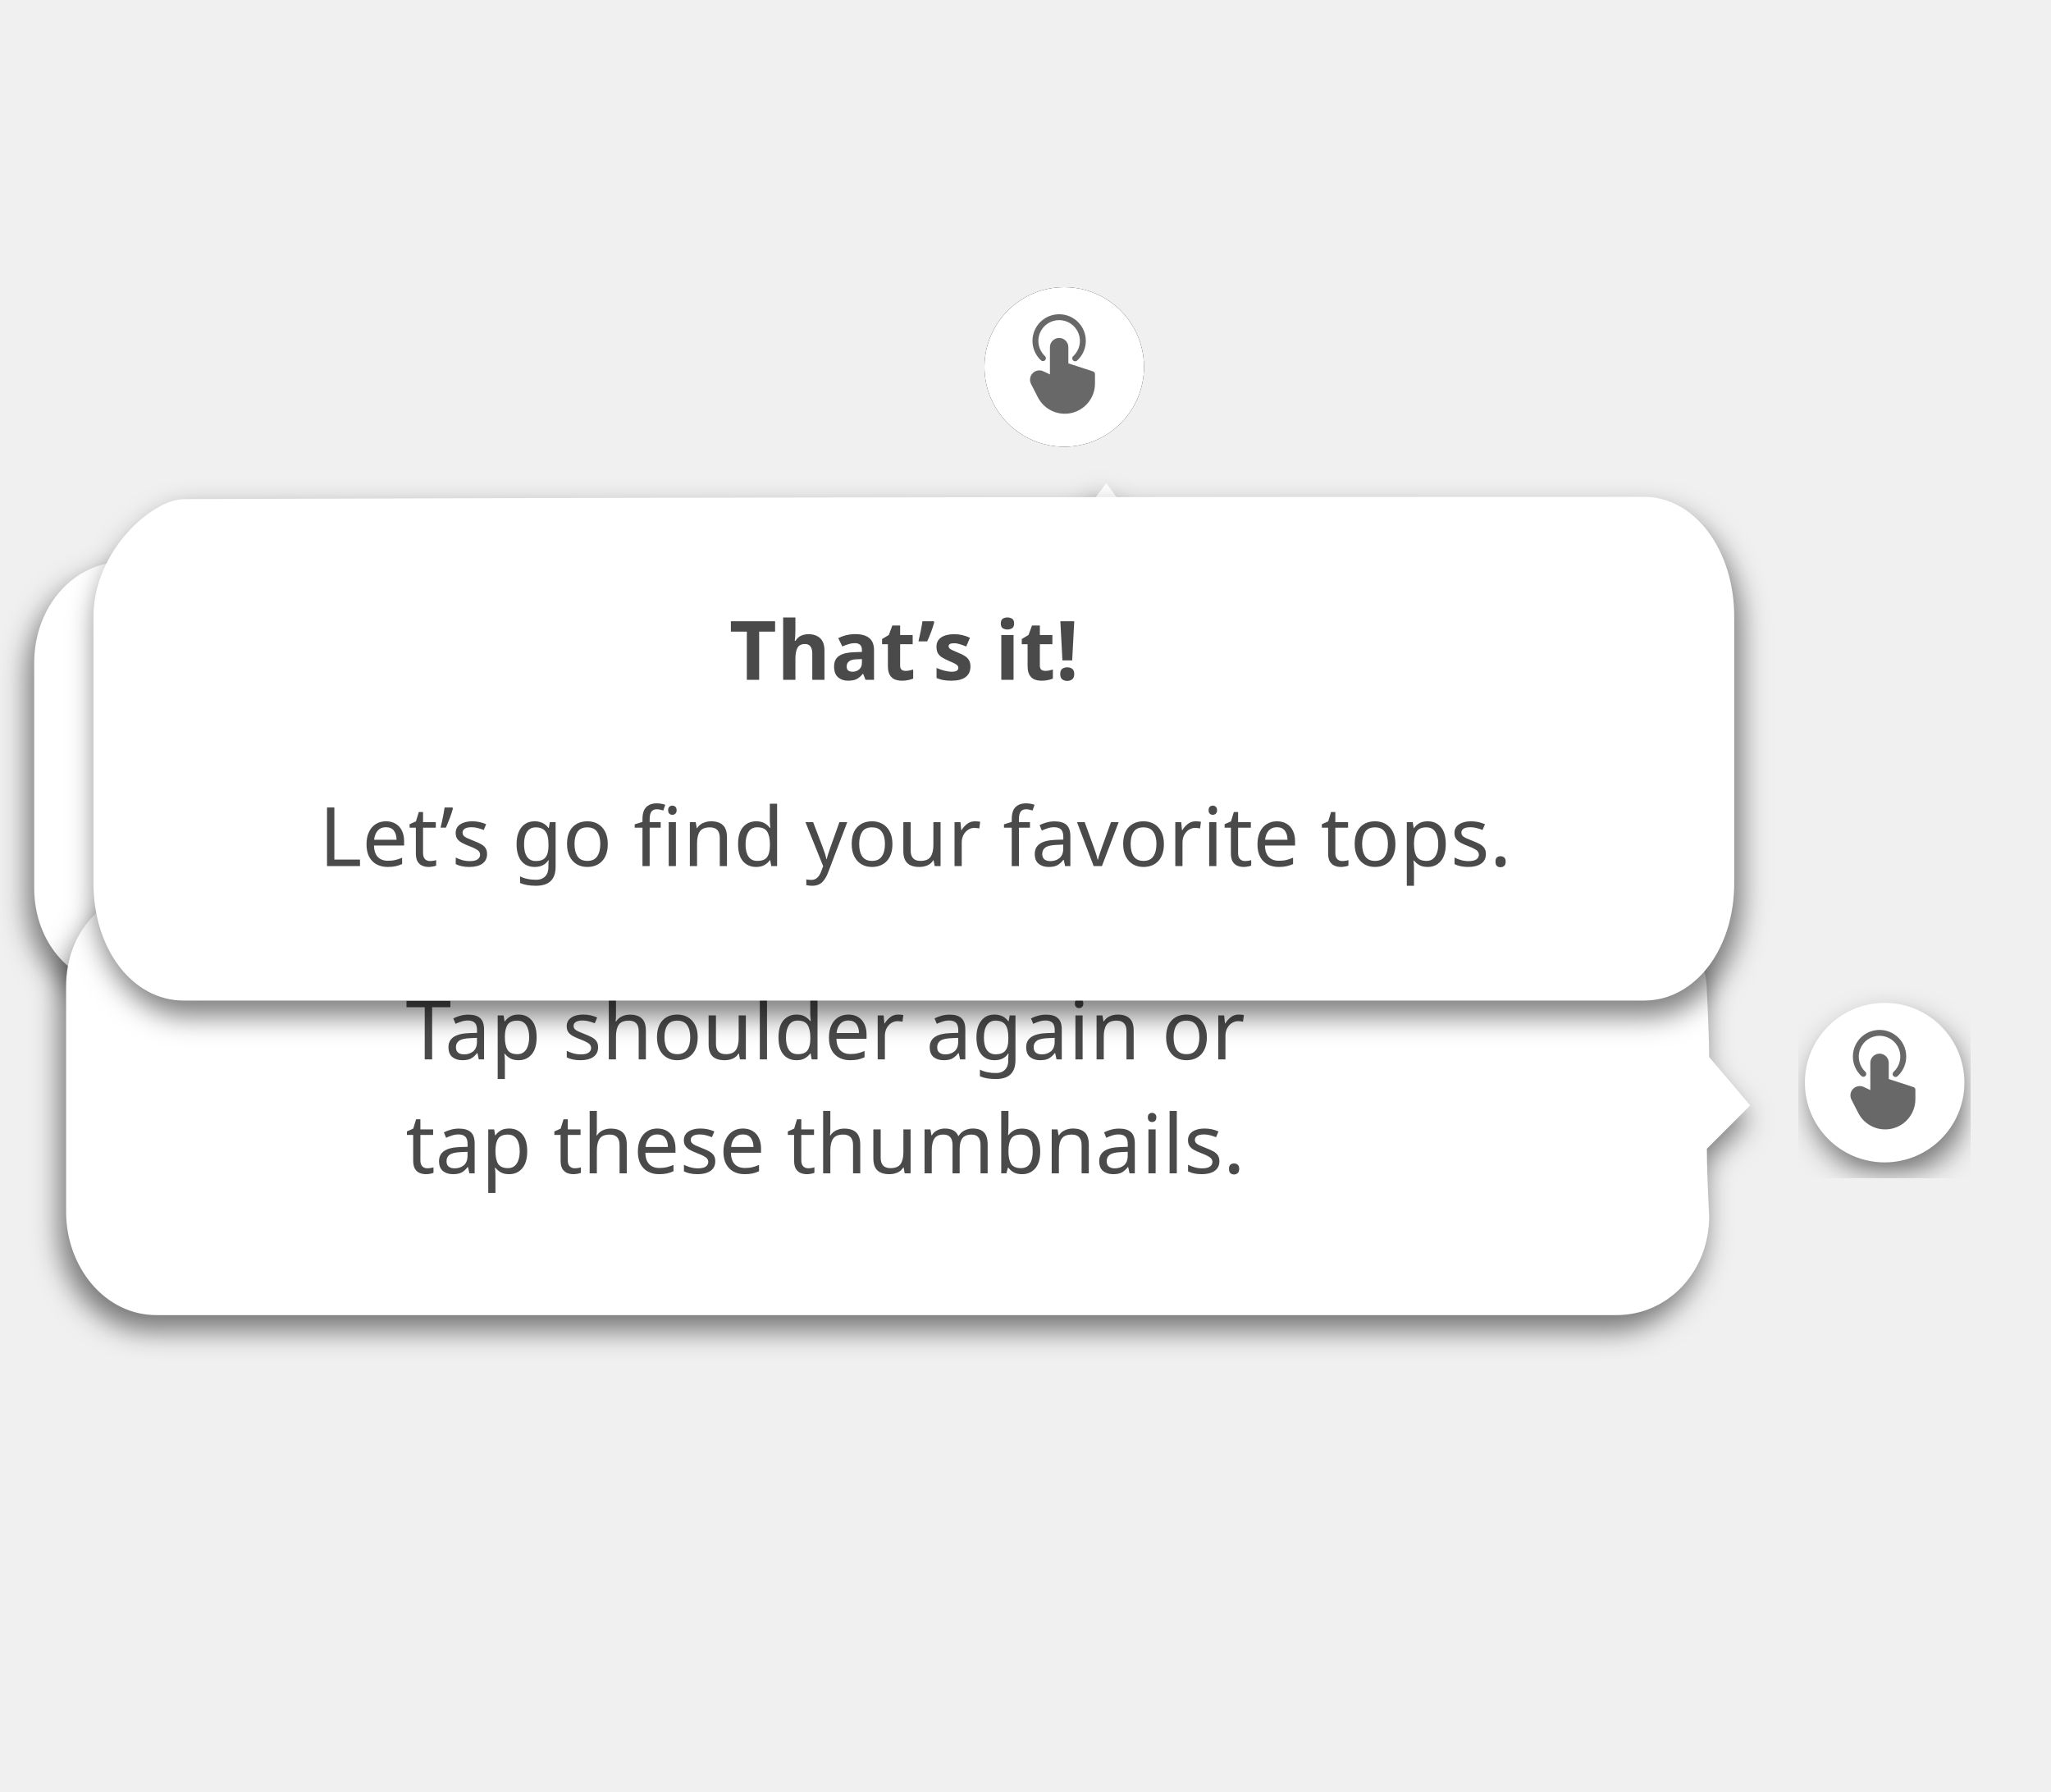
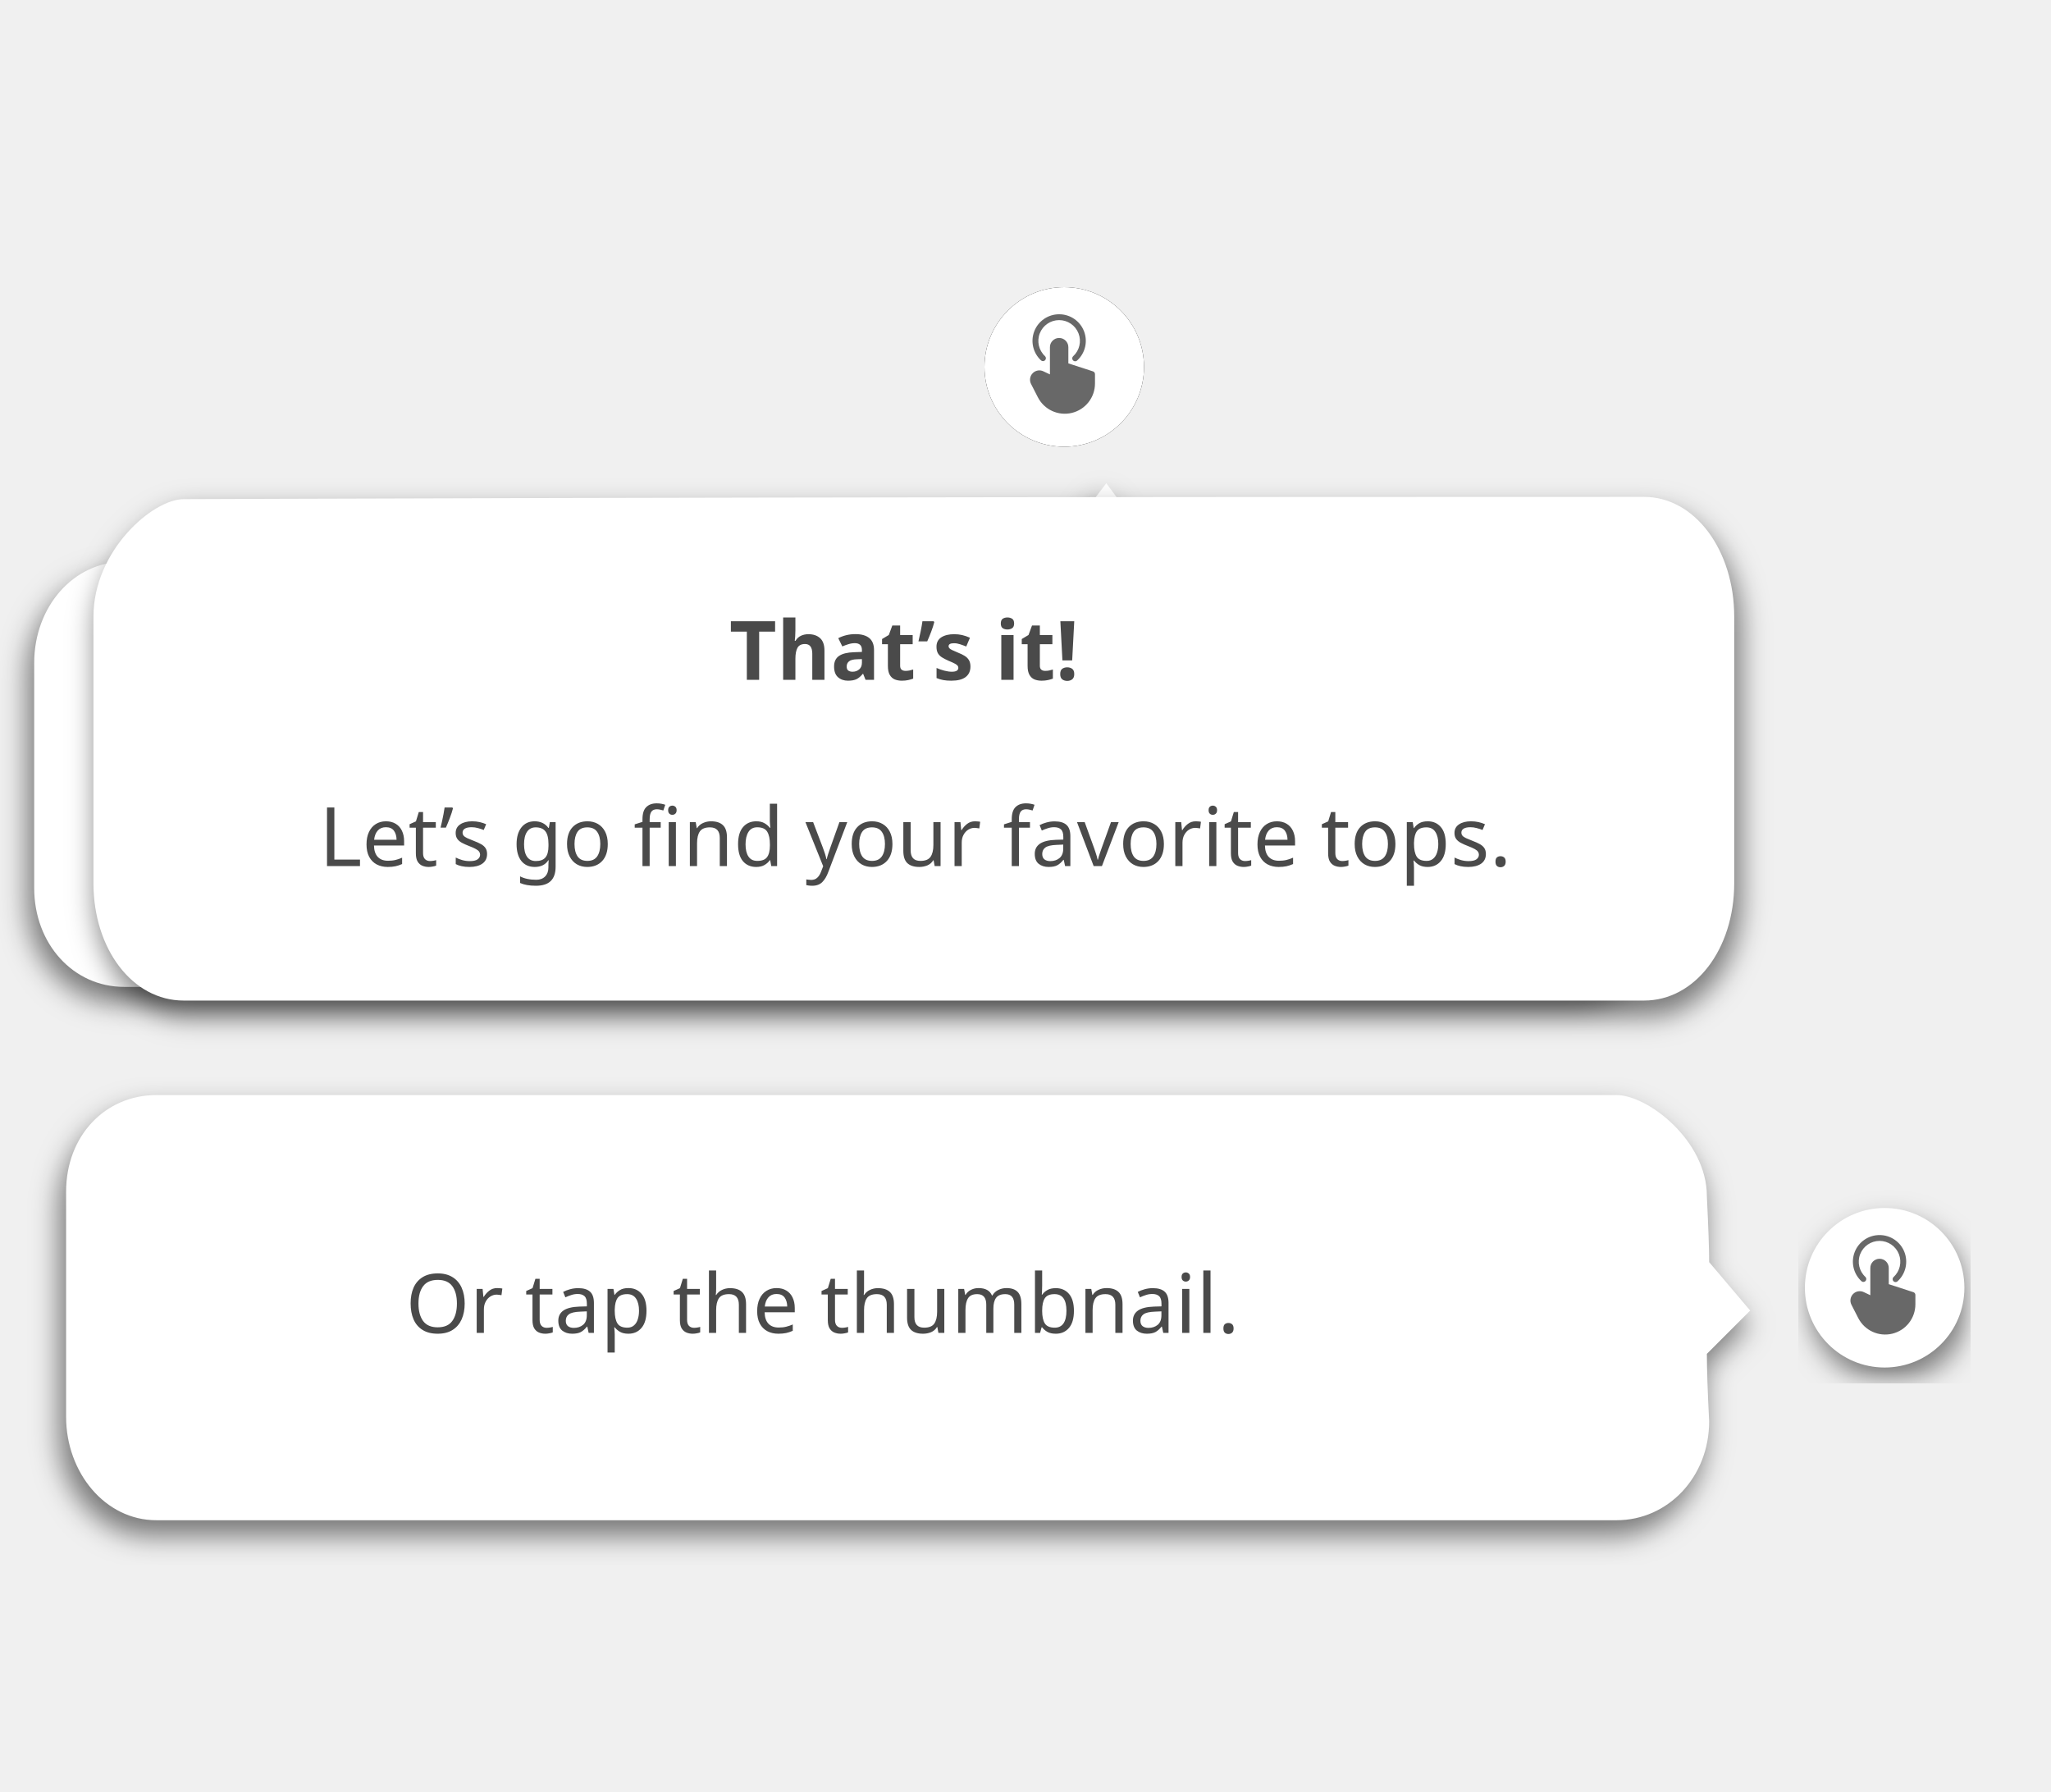
<svg xmlns="http://www.w3.org/2000/svg" width="450px" height="393px" viewBox="0 0 450 393" version="1.1">
  <defs>
    <filter x="-4.1%" y="-17.8%" width="107.5%" height="127.6%" filterUnits="objectBoundingBox" id="onb-filter-1">
      <feOffset dx="1" dy="3" in="SourceAlpha" result="shadowOffsetOuter1" />
      <feGaussianBlur stdDeviation="3" in="shadowOffsetOuter1" result="shadowBlurOuter1" />
      <feColorMatrix values="0 0 0 0 0   0 0 0 0 0   0 0 0 0 0  0 0 0 0.5 0" type="matrix" in="shadowBlurOuter1" />
    </filter>
  </defs>
  <g id="Page-1" stroke="none" stroke-width="1" fill="none" fill-rule="evenodd">
    <g id="mini_onboarding_thumb_vertical" transform="translate(-1, 0)">
      <g id="mini_onboarding_1" transform="translate(7, 63)">
        <g id="popup" transform="translate(0, 43)">
          <g id="popup-2" transform="translate(180.6284, 55.5) scale(-1, 1) translate(-180.6284, -55.5) translate(0.128426, 0)">
            <g id="onb-path-1-link" fill="#000000" fill-rule="nonzero" filter="url(#onb-filter-1)">
              <path d="M20.243,17.229 C23.617,17.229 111.702,17.231 111.702,17.231 L124.4,-1.13686838e-13 L137.456,17.229 L339.885,17.229 C351.065,17.229 360.128,27.168 360.128,39.429 L360.128,88.8 C360.128,101.061 351.065,111 339.885,111 L20.243,111 C9.063,111 -8.31335001e-13,101.061 -8.31335001e-13,88.8 L-8.31335001e-13,39.429 C-8.31335001e-13,27.168 13.495,17.229 20.243,17.229 Z" id="onb-path-1" />
            </g>
            <g id="onb-path-1-link" fill="#FFFFFF">
              <path d="M20.243,17.229 C23.617,17.229 111.702,17.231 111.702,17.231 L124.4,-1.13686838e-13 L137.456,17.229 L339.885,17.229 C351.065,17.229 359.628,27.168 359.628,39.429 L359.628,88.8 C359.628,101.061 351.065,110.5 339.885,110.5 L20.243,110.5 C9.063,110.5 -8.31335001e-13,101.061 -8.31335001e-13,88.8 L-8.31335001e-13,39.429 C-8.31335001e-13,27.168 13.495,17.229 20.243,17.229 Z" id="onb-path-1" />
            </g>
          </g>
          <g id="Let’s-change-the-sho" transform="translate(52, 40)" fill="#4A4A4A" font-family="Muli-Regular, Muli" font-size="18" font-weight="normal">
-             <text id="Let’s-change-the-shoulder-fit.">
-               <tspan x="0.258" y="18.106">Let’s change the shoulder fit.</tspan>
-             </text>
            <text id="Go-ahead,-tap-the-shoulder.">
-               <tspan x="3.073" y="43.106">Go ahead, tap the shoulder.</tspan>
+               <tspan x="10" y="33">Go ahead, tap the shoulder.</tspan>
            </text>
          </g>
        </g>
        <g id="tap_button" transform="translate(210, 0)">
          <g id="Group">
            <g id="Ellipse_17-2">
              <g id="onb-path-3-link" fill="#000000" fill-rule="nonzero">
                <circle id="onb-path-3" cx="17.5" cy="17.5" r="17.5" />
              </g>
              <g id="onb-path-3-link" fill="#FFFFFF">
                <circle id="onb-path-3" cx="17.5" cy="17.5" r="17.5" />
              </g>
            </g>
          </g>
          <g id="tap" transform="translate(9.965185, 5.942222)" fill="#686868" fill-rule="nonzero">
            <g id="Group_48" transform="translate(0.027963, 5.199444)">
              <g id="Group_47">
                <path d="M13.809,7.328 L8.41,5.574 L8.41,2.022 C8.41,0.905 7.505,0 6.388,0 C5.271,0 4.366,0.905 4.366,2.022 L4.366,7.994 L2.921,7.31 C2.129,6.935 1.187,7.106 0.577,7.735 C-0.033,8.363 -0.175,9.311 0.224,10.09 L1.719,13.011 C3.114,15.739 6.197,17.156 9.176,16.438 C12.154,15.72 14.253,13.055 14.253,9.991 L14.253,7.937 C14.253,7.659 14.074,7.413 13.809,7.328 Z" id="Onb-path_41" />
              </g>
            </g>
            <g id="Group_50" transform="translate(0.281296, 0)">
              <g id="Group_49">
                <path d="M6.135,0 C3.724,-0.006 1.559,1.472 0.685,3.718 C-0.189,5.965 0.408,8.517 2.189,10.142 C2.451,10.353 2.831,10.324 3.059,10.076 C3.287,9.829 3.284,9.448 3.052,9.204 C1.666,7.933 1.202,5.941 1.884,4.189 C2.566,2.436 4.254,1.282 6.134,1.282 C8.015,1.282 9.702,2.436 10.384,4.189 C11.066,5.941 10.602,7.933 9.216,9.204 C9.048,9.358 8.975,9.591 9.024,9.814 C9.074,10.037 9.239,10.216 9.457,10.285 C9.674,10.353 9.912,10.301 10.081,10.146 C11.864,8.522 12.464,5.967 11.59,3.719 C10.715,1.471 8.547,-0.008 6.135,0 Z" id="Onb-path_42" />
              </g>
            </g>
          </g>
        </g>
      </g>
-       <g id="mini_onboarding_2" transform="translate(15, 195)">
+       <g id="mini_onboarding_2" transform="translate(15, 240)">
        <g id="popup">
          <g id="popup-2" transform="translate(185.5, 47) scale(-1, 1) translate(-185.5, -47) ">
            <g id="onb-path-5-link" fill="#000000" fill-rule="nonzero" filter="url(#onb-filter-1)">
              <path d="M30.292,0.229 C33.674,0.229 141.137,0.231 141.137,0.231 L166.953,0.229 L350.708,0.229 C361.915,0.229 371,10.168 371,22.429 L371,71.8 C371,84.061 361.915,94 350.708,94 L30.292,94 C19.085,94 10,84.061 10,71.8 C10,65.222 10,60.289 10,57 L0.5,47.635 L10,37.012 C10,34.078 10,29.217 10,22.429 C10,10.168 23.528,0.229 30.292,0.229 Z" id="onb-path-5" />
            </g>
            <g id="onb-path-5-link" transform="translate(1, 0)" fill="#FFFFFF">
              <path d="M29.292,0.229 C32.674,0.229 140.137,0.231 140.137,0.231 L165.953,0.229 L349.708,0.229 C360.915,0.229 369.5,9.168 369.5,21.429 L369.5,70.8 C369.5,83.061 360.915,93.5 349.708,93.5 L29.292,93.5 C18.085,93.5 9,84.061 9,71.8 C9.333,65.222 9.5,60.289 9.5,57 L0,47.5 L9,36.882 C9,33.972 9.167,29.154 9.5,22.429 C9.5,10.168 22.528,0.229 29.292,0.229 Z" id="onb-path-5" />
            </g>
          </g>
-           <text id="Tap-shoulder-again-or" fill="#4A4A4A" font-family="Muli-Regular, Muli" font-size="18" font-weight="normal">
-             <tspan x="75" y="37.4">Tap shoulder again or</tspan>
-           </text>
          <text id="tap-these-thumbnails." fill="#4A4A4A" font-family="Muli-Regular, Muli" font-size="18" font-weight="normal">
-             <tspan x="75" y="62.4">tap these thumbnails.</tspan>
+             <tspan x="75" y="52.4">Or tap the thumbnail.</tspan>
          </text>
        </g>
        <g id="tap_button" transform="translate(382, 25)">
          <g id="Group">
            <g id="Ellipse_17-2">
              <g id="onb-path-7-link" fill="#000000" fill-rule="nonzero" filter="url(#onb-filter-1)">
                <circle id="onb-path-7" cx="17.5" cy="17.5" r="17.5" />
              </g>
              <g id="onb-path-7-link" fill="#FFFFFF">
                <circle id="onb-path-7" cx="17.5" cy="17.5" r="17.5" />
              </g>
            </g>
          </g>
          <g id="tap" transform="translate(9.965185, 5.942222)" fill="#686868" fill-rule="nonzero">
            <g id="Group_48" transform="translate(0.027963, 5.199444)">
              <g id="Group_47">
                <path d="M13.809,7.328 L8.41,5.574 L8.41,2.022 C8.41,0.905 7.505,0 6.388,0 C5.271,0 4.366,0.905 4.366,2.022 L4.366,7.994 L2.921,7.31 C2.129,6.935 1.187,7.106 0.577,7.735 C-0.033,8.363 -0.175,9.311 0.224,10.09 L1.719,13.011 C3.114,15.739 6.197,17.156 9.176,16.438 C12.154,15.72 14.253,13.055 14.253,9.991 L14.253,7.937 C14.253,7.659 14.074,7.413 13.809,7.328 Z" id="Onb-path_41" />
              </g>
            </g>
            <g id="Group_50" transform="translate(0.281296, 0)">
              <g id="Group_49">
                <path d="M6.135,0 C3.724,-0.006 1.559,1.472 0.685,3.718 C-0.189,5.965 0.408,8.517 2.189,10.142 C2.451,10.353 2.831,10.324 3.059,10.076 C3.287,9.829 3.284,9.448 3.052,9.204 C1.666,7.933 1.202,5.941 1.884,4.189 C2.566,2.436 4.254,1.282 6.134,1.282 C8.015,1.282 9.702,2.436 10.384,4.189 C11.066,5.941 10.602,7.933 9.216,9.204 C9.048,9.358 8.975,9.591 9.024,9.814 C9.074,10.037 9.239,10.216 9.457,10.285 C9.674,10.353 9.912,10.301 10.081,10.146 C11.864,8.522 12.464,5.967 11.59,3.719 C10.715,1.471 8.547,-0.008 6.135,0 Z" id="Onb-path_42" />
              </g>
            </g>
          </g>
        </g>
      </g>
      <g id="mini_onboarding_3" transform="translate(21, 109)">
        <g id="popup-2" transform="translate(180.5, 55.5) translate(-180.5, -55.5) translate(0, -0)">
          <g id="onb-path-35-link" fill="#000000" fill-rule="nonzero" filter="url(#onb-filter-1)">
            <path d="M20.292,1.13686838e-13 C22.547,1.13686838e-13 129.352,1.5476509e-13 340.708,2.36921593e-13 C351.915,2.33840725e-13 361,11.765 361,26.278 L361,84.722 C361,99.235 351.915,111 340.708,111 L20.292,111 C9.085,111 -8.52651283e-13,99.235 -8.52651283e-13,84.722 L-8.52651283e-13,26.278 C-8.52651283e-13,11.765 13.528,1.13686838e-13 20.292,1.13686838e-13 Z" id="onb-path-35" />
          </g>
          <g id="onb-path-35-link" fill="#FFFFFF">
            <path d="M20.292,0.5 C22.55,0.5 129.352,1.523226e-13 340.708,2.34479103e-13 C351.915,2.31398235e-13 360.5,11.765 360.5,26.278 L360.5,84.722 C360.5,99.235 351.915,110.5 340.708,110.5 L20.292,110.5 C9.085,110.5 0.5,99.235 0.5,84.722 L0.5,26.278 C0.5,11.765 13.528,0.5 20.292,0.5 Z" id="onb-path-35" />
          </g>
        </g>
        <g id="That’s-it!" transform="translate(140, 22)" fill="#4A4A4A" font-family="Muli-Bold, Muli" font-size="18" font-weight="bold">
          <text>
            <tspan x="0" y="18.141">That’s it!</tspan>
          </text>
        </g>
        <g id="Let’s-go-find-your-f" transform="translate(50, 63)" fill="#4A4A4A" font-family="Muli-Regular, Muli" font-size="18" font-weight="normal">
          <text id="Let’s-go-find-your-favorite-tops.">
            <tspan x="0" y="18">Let’s go find your favorite tops.</tspan>
          </text>
        </g>
      </g>
      <rect id="mini_onboarding_touch" fill-opacity="0" fill="#800000" fill-rule="nonzero" x="1" y="0" width="439" height="440" />
    </g>
  </g>
</svg>
